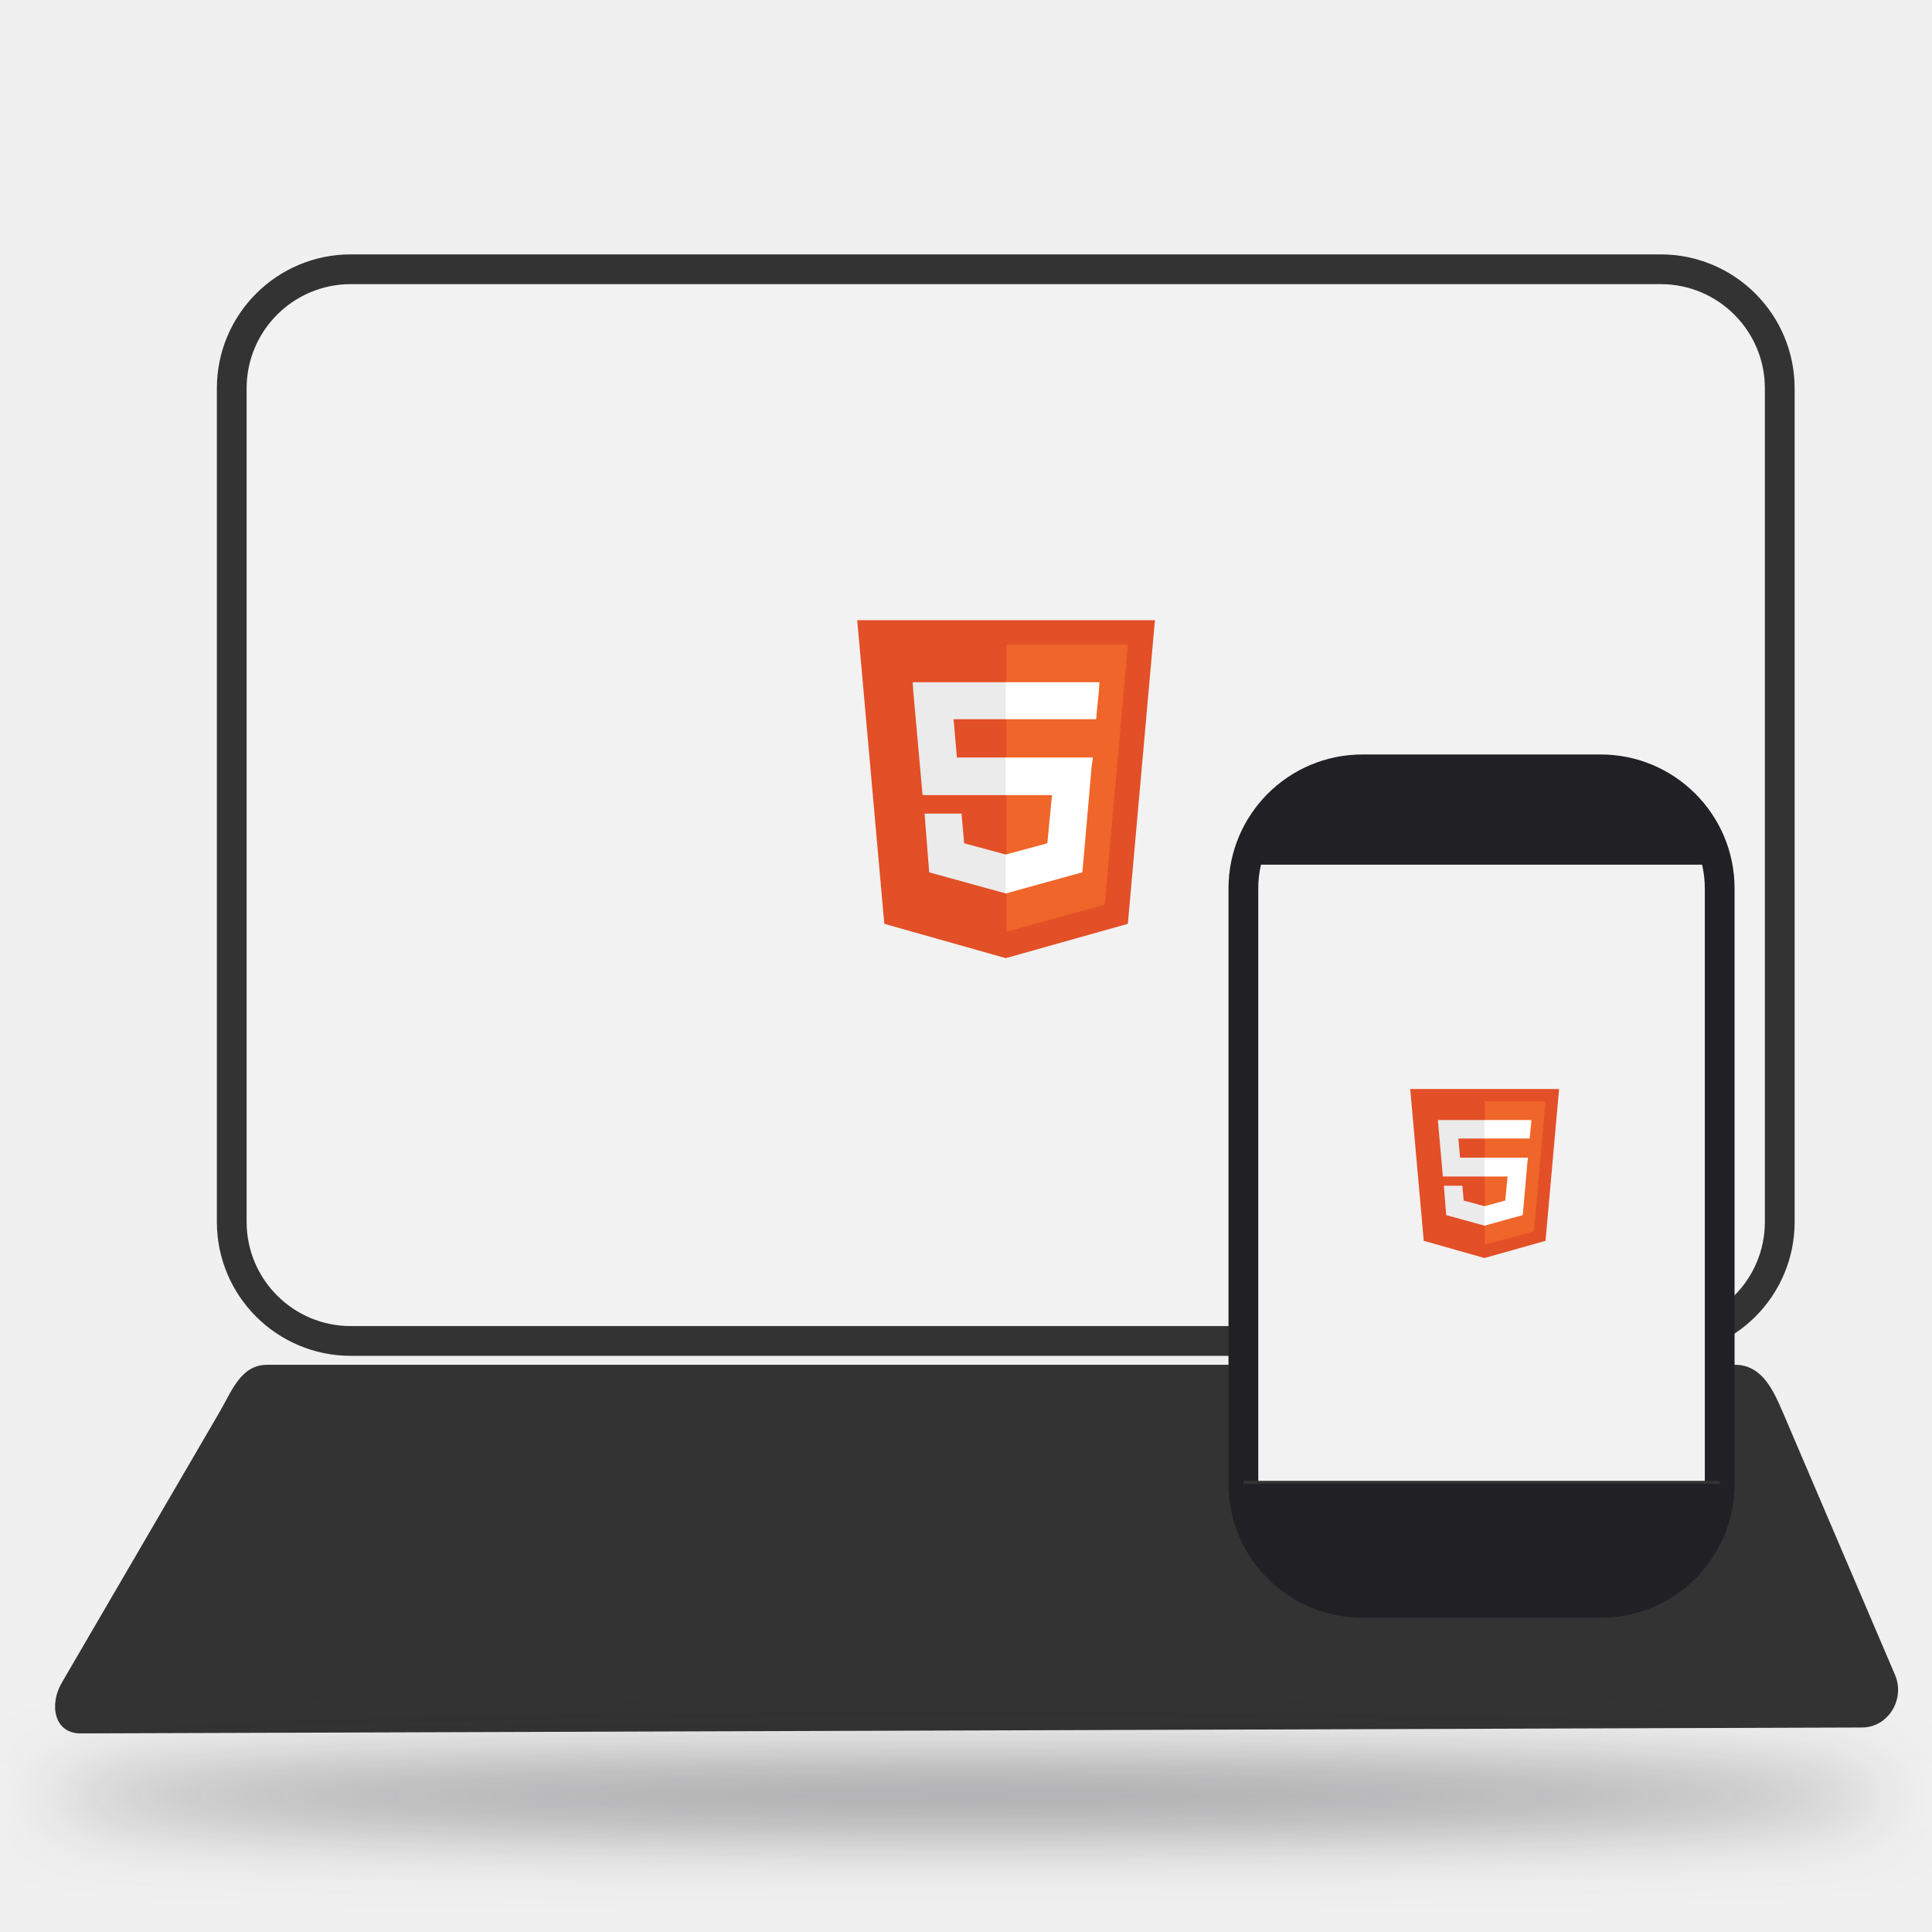
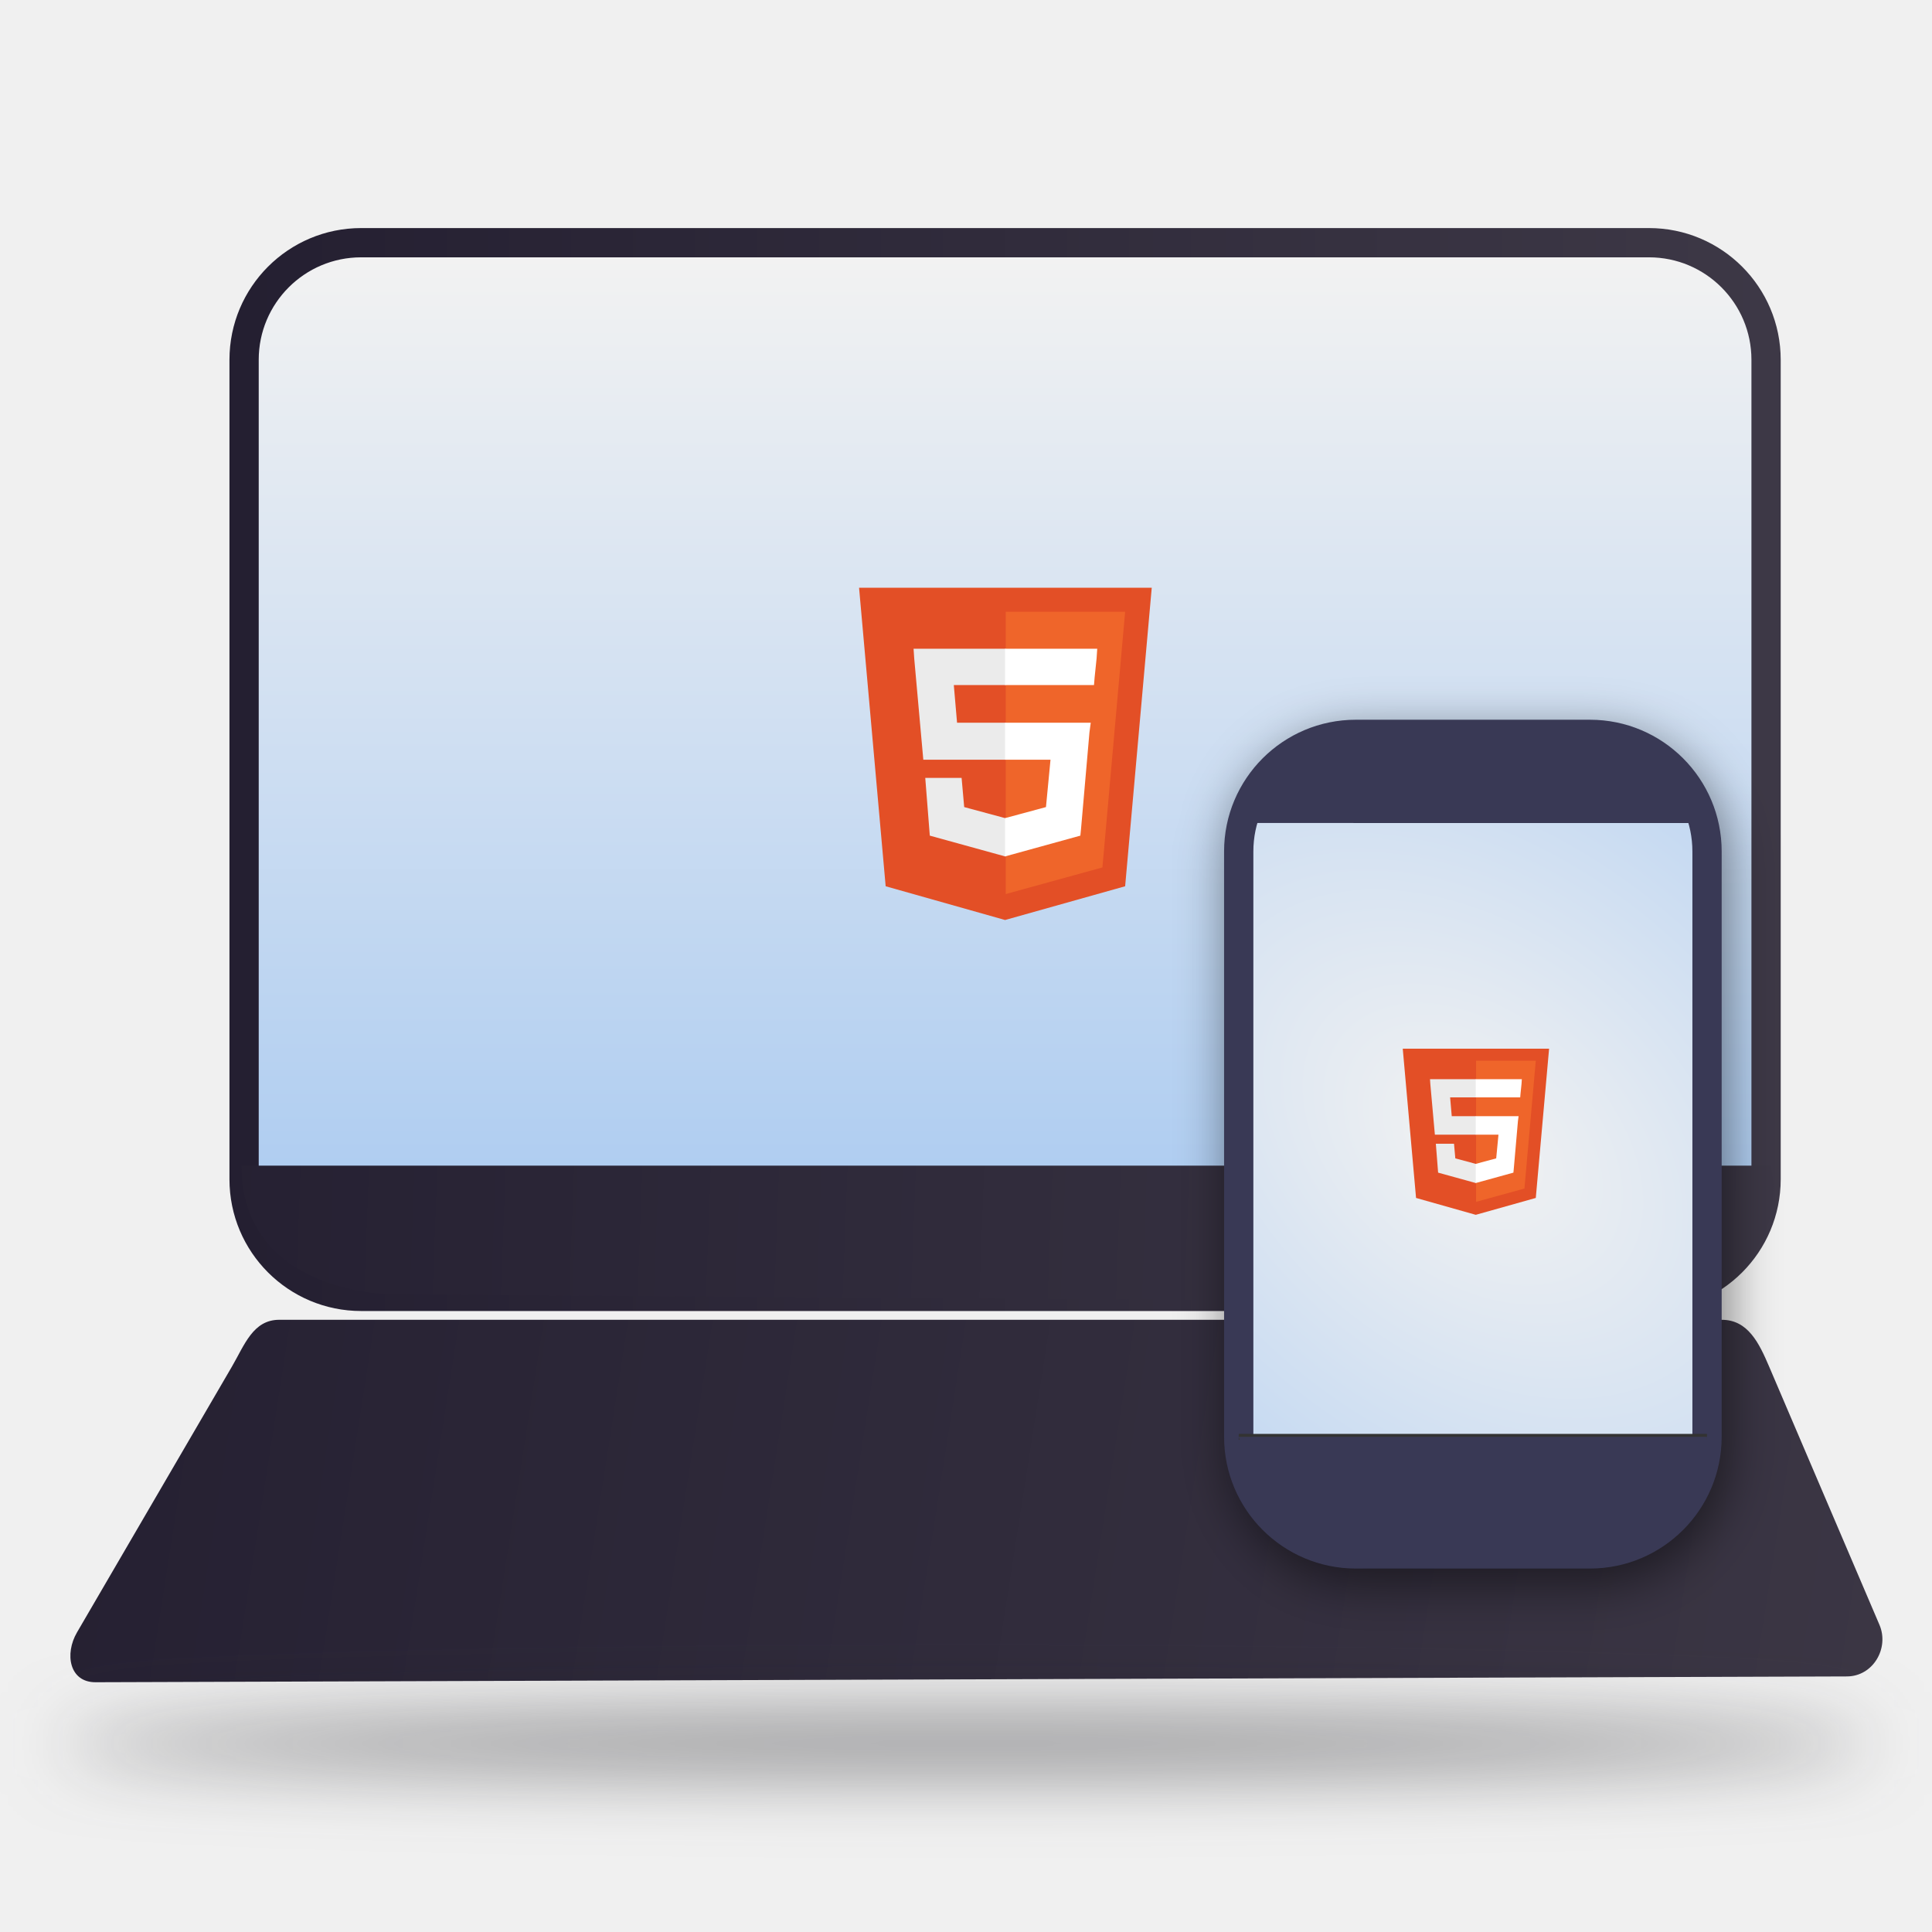
- <svg xmlns="http://www.w3.org/2000/svg" width="600" height="600" viewBox="0 0 158.75 158.75" version="1.1" id="svg8">
+ <svg xmlns="http://www.w3.org/2000/svg" xmlns:xlink="http://www.w3.org/1999/xlink" width="600" height="600" viewBox="0 0 158.75 158.75" version="1.1" id="svg8">
  <defs id="defs2">
+     <linearGradient id="linearGradient6859">
+       <stop style="stop-color:#241f31;stop-opacity:1" offset="0" id="stop6855" />
+       <stop style="stop-color:#3d3846;stop-opacity:1" offset="1" id="stop6857" />
+     </linearGradient>
+     <linearGradient id="linearGradient2611">
+       <stop style="stop-color:#f2f2f2;stop-opacity:1;" offset="0" id="stop2607" />
+       <stop style="stop-color:#99c1f1;stop-opacity:1" offset="1" id="stop2609" />
+     </linearGradient>
+     <linearGradient id="linearGradient976">
+       <stop style="stop-color:#3d3846;stop-opacity:1" offset="0" id="stop972" />
+       <stop style="stop-color:#241f31;stop-opacity:1" offset="1" id="stop974" />
+     </linearGradient>
    <filter style="color-interpolation-filters:sRGB" id="filter1126">
      <feFlood flood-opacity="0.498" flood-color="rgb(0,0,0)" result="flood" id="feFlood1116" />
      <feComposite in="flood" in2="SourceGraphic" operator="out" result="composite1" id="feComposite1118" />
      <feGaussianBlur in="composite1" stdDeviation="3" result="blur" id="feGaussianBlur1120" />
      <feOffset dx="0.221" dy="-1.82" result="offset" id="feOffset1122" />
      <feComposite in="offset" in2="SourceGraphic" operator="atop" result="composite2" id="feComposite1124" />
    </filter>
    <filter style="color-interpolation-filters:sRGB" id="filter1258">
      <feFlood flood-opacity="0.498" flood-color="rgb(0,0,0)" result="flood" id="feFlood1248" />
      <feComposite in="flood" in2="SourceGraphic" operator="out" result="composite1" id="feComposite1250" />
      <feGaussianBlur in="composite1" stdDeviation="1.5" result="blur" id="feGaussianBlur1252" />
      <feOffset dx="0" dy="-1" result="offset" id="feOffset1254" />
      <feComposite in="offset" in2="SourceGraphic" operator="atop" result="composite2" id="feComposite1256" />
    </filter>
    <filter style="color-interpolation-filters:sRGB" id="filter1330">
      <feFlood flood-opacity="0.498" flood-color="rgb(0,0,0)" result="flood" id="feFlood1320" />
      <feComposite in="flood" in2="SourceGraphic" operator="out" result="composite1" id="feComposite1322" />
      <feGaussianBlur in="composite1" stdDeviation="1.5" result="blur" id="feGaussianBlur1324" />
      <feOffset dx="0" dy="-1.5" result="offset" id="feOffset1326" />
      <feComposite in="offset" in2="SourceGraphic" operator="atop" result="composite2" id="feComposite1328" />
    </filter>
    <filter style="color-interpolation-filters:sRGB" id="filter1057" x="-0.048" width="1.096" y="-1.566" height="4.133">
      <feGaussianBlur stdDeviation="2.123" id="feGaussianBlur1059" />
    </filter>
+     <linearGradient xlink:href="#linearGradient976" id="linearGradient1010" x1="145.442" y1="111.801" x2="25.08" y2="92.994" gradientUnits="userSpaceOnUse" />
+     <radialGradient xlink:href="#linearGradient2611" id="radialGradient2773" cx="111.104" cy="84.593" fx="111.104" fy="84.593" r="14.53" gradientTransform="matrix(3.398609,2.90793,-1.980258,2.314404,-98.97928,-434.2708)" gradientUnits="userSpaceOnUse" />
+     <filter style="color-interpolation-filters:sRGB;" id="filter4196" x="-0.163" y="-0.093" width="1.337" height="1.203">
+       <feFlood flood-opacity="0.498" flood-color="rgb(0,0,0)" result="flood" id="feFlood4186" />
+       <feComposite in="flood" in2="SourceGraphic" operator="in" result="composite1" id="feComposite4188" />
+       <feGaussianBlur in="composite1" stdDeviation="1.5" result="blur" id="feGaussianBlur4190" />
+       <feOffset dx="0.301" dy="0.818" result="offset" id="feOffset4192" />
+       <feComposite in="SourceGraphic" in2="offset" operator="over" result="composite2" id="feComposite4194" />
+     </filter>
+     <linearGradient xlink:href="#linearGradient6859" id="linearGradient6861" x1="32.602" y1="87.352" x2="132.277" y2="91.114" gradientUnits="userSpaceOnUse" />
+     <linearGradient xlink:href="#linearGradient2611" id="linearGradient7804" x1="81.5" y1="32.813" x2="81.5" y2="104.278" gradientUnits="userSpaceOnUse" />
+     <linearGradient xlink:href="#linearGradient6859" id="linearGradient888" x1="38.481" y1="62.714" x2="129.083" y2="62.714" gradientUnits="userSpaceOnUse" />
  </defs>
  <g id="layer1">
-     <g id="g1079" transform="matrix(1.258712,0,0,1.258712,-5.012845,-3.589354)">
+     <g id="g1079" transform="matrix(1.237553,0,0,1.237553,-3.594275,-5.339665)">
      <g id="g933" transform="matrix(1.136813,0,0,1.136813,-25.60676,-15.88431)">
-         <path id="rect1338" style="fill:#333333;fill-opacity:1;stroke:none;stroke-width:0.344" d="m 41.387,94.852 h 84.258 c 1.53,0 2.181,1.373 2.763,2.735 l 6.443,15.081 c 0.582,1.362 -0.371,3.008 -1.902,3.013 l -102.288,0.339 c -1.53,0.005 -1.819,-1.65 -1.084,-2.912 l 9.048,-15.522 c 0.735,-1.261 1.232,-2.735 2.763,-2.735 z" />
-         <rect style="fill:#f2f2f2;stroke:#333333;stroke-width:1.709;stroke-miterlimit:4;stroke-dasharray:none;stroke-opacity:1" id="rect862" width="88.892" height="61.541" x="39.336" y="31.943" ry="6.838" />
-         <rect style="fill:#f2f2f2;stroke:#202025;stroke-width:1.709;stroke-miterlimit:4;stroke-dasharray:none;stroke-opacity:1" id="rect864" width="27.351" height="47.865" x="97.428" y="60.66" ry="6.838" />
+         <path id="rect1338" style="fill:url(#linearGradient1010);fill-opacity:1;stroke:none;stroke-width:0.344" d="m 41.387,94.852 h 84.258 c 1.53,0 2.181,1.373 2.763,2.735 l 6.443,15.081 c 0.582,1.362 -0.371,3.008 -1.902,3.013 l -102.288,0.339 c -1.53,0.005 -1.819,-1.65 -1.084,-2.912 l 9.048,-15.522 c 0.735,-1.261 1.232,-2.735 2.763,-2.735 z" />
+         <rect style="fill:url(#linearGradient7804);stroke:url(#linearGradient888);stroke-width:1.709;stroke-miterlimit:4;stroke-dasharray:none;stroke-opacity:1;fill-opacity:1" id="rect862" width="88.892" height="61.541" x="39.336" y="31.943" ry="6.838" />
+         <path style="fill:url(#linearGradient6861);fill-opacity:1;stroke:none;stroke-width:0.192px;stroke-linecap:butt;stroke-linejoin:miter;stroke-opacity:1" d="m 39.185,85.848 c 0,7.523 8.79,7.523 8.79,7.523 l 71.658,0.479 c 10.764,0.072 8.884,-8.001 8.884,-8.001 l -88.391,-10e-7 z" id="path6038" />
+         <rect style="fill:url(#radialGradient2773);fill-opacity:1;stroke:#393955;stroke-width:1.71;stroke-miterlimit:4;stroke-dasharray:none;stroke-opacity:1;filter:url(#filter4196)" id="rect864" width="27.352" height="47.865" x="97.428" y="60.66" ry="6.838" />
        <path style="fill:none;stroke:#333333;stroke-width:0.342px;stroke-linecap:butt;stroke-linejoin:miter;stroke-opacity:1" d="M 97.428,101.687 H 124.779" id="path866" />
-         <path style="fill:#202025;fill-opacity:1;stroke:none;stroke-width:0.342px;stroke-linecap:butt;stroke-linejoin:miter;stroke-opacity:1" d="m 97.428,101.687 1.709,5.128 5.128,1.709 h 6.838 8.547 l 3.419,-1.709 1.709,-3.419 v -1.709 z" id="path879" />
-         <path style="fill:#202025;fill-opacity:1;stroke:none;stroke-width:0.287px;stroke-linecap:butt;stroke-linejoin:miter;stroke-opacity:1" d="m 124.809,66.133 -1.713,-3.611 -5.14,-1.203 h -6.853 -8.566 l -3.426,1.203 -1.713,2.407 v 1.203 z" id="path881" />
+         <path style="fill:#393955;fill-opacity:1;stroke:none;stroke-width:0.342px;stroke-linecap:butt;stroke-linejoin:miter;stroke-opacity:1" d="m 97.428,101.687 1.709,5.128 5.128,1.709 h 6.838 8.547 l 3.419,-1.709 1.709,-3.419 v -1.709 z" id="path879" />
+         <path style="fill:#393955;fill-opacity:1;stroke:none;stroke-width:0.287px;stroke-linecap:butt;stroke-linejoin:miter;stroke-opacity:1" d="m 124.837,65.837 -1.713,-3.611 -5.14,-1.203 h -6.853 -8.566 l -3.426,1.203 -1.713,2.407 v 1.203 z" id="path881" />
        <g id="g905" transform="matrix(0.03790394,0,0,0.03790394,74.11652,52.09454)">
          <path fill="#e34f26" d="M 71,460 30,0 h 451 l -41,460 -185,52" id="path885" />
          <path fill="#ef652a" d="M 256,472 405,431 440,37 H 256" id="path887" />
          <path fill="#ebebeb" d="m 256,208 h -75 l -5,-58 h 80 V 94 h -1 -141 l 1,15 14,156 h 127 z m 0,147 h -1 l -63,-17 -4,-45 h -30 -26 l 7,89 116,32 h 1 z" id="path889" />
          <path fill="#ffffff" d="m 255,208 v 57 h 70 l -7,73 -63,17 v 59 l 116,-32 1,-10 13,-149 2,-15 h -16 z m 0,-114 v 35 21 0 h 137 v 0 0 l 1,-12 3,-29 1,-15 z" id="path891" />
        </g>
        <g id="g915" transform="matrix(0.01895197,0,0,0.01895197,106.4395,79.01695)">
          <path fill="#e34f26" d="M 71,460 30,0 h 451 l -41,460 -185,52" id="path907" />
          <path fill="#ef652a" d="M 256,472 405,431 440,37 H 256" id="path909" />
          <path fill="#ebebeb" d="m 256,208 h -75 l -5,-58 h 80 V 94 h -1 -141 l 1,15 14,156 h 127 z m 0,147 h -1 l -63,-17 -4,-45 h -30 -26 l 7,89 116,32 h 1 z" id="path911" />
          <path fill="#ffffff" d="m 255,208 v 57 h 70 l -7,73 -63,17 v 59 l 116,-32 1,-10 13,-149 2,-15 h -16 z m 0,-114 v 35 21 0 h 137 v 0 0 l 1,-12 3,-29 1,-15 z" id="path913" />
        </g>
      </g>
      <ellipse style="opacity:0.507;fill:#202025;fill-opacity:1;stroke:none;stroke-width:1.039;stroke-miterlimit:4;stroke-dasharray:none;stroke-opacity:1;filter:url(#filter1057)" id="path935" cx="68.647" cy="118.421" rx="53.091" ry="1.626" transform="matrix(1.136813,0,0,1.136813,-10.99559,-14.55175)" />
    </g>
  </g>
</svg>
